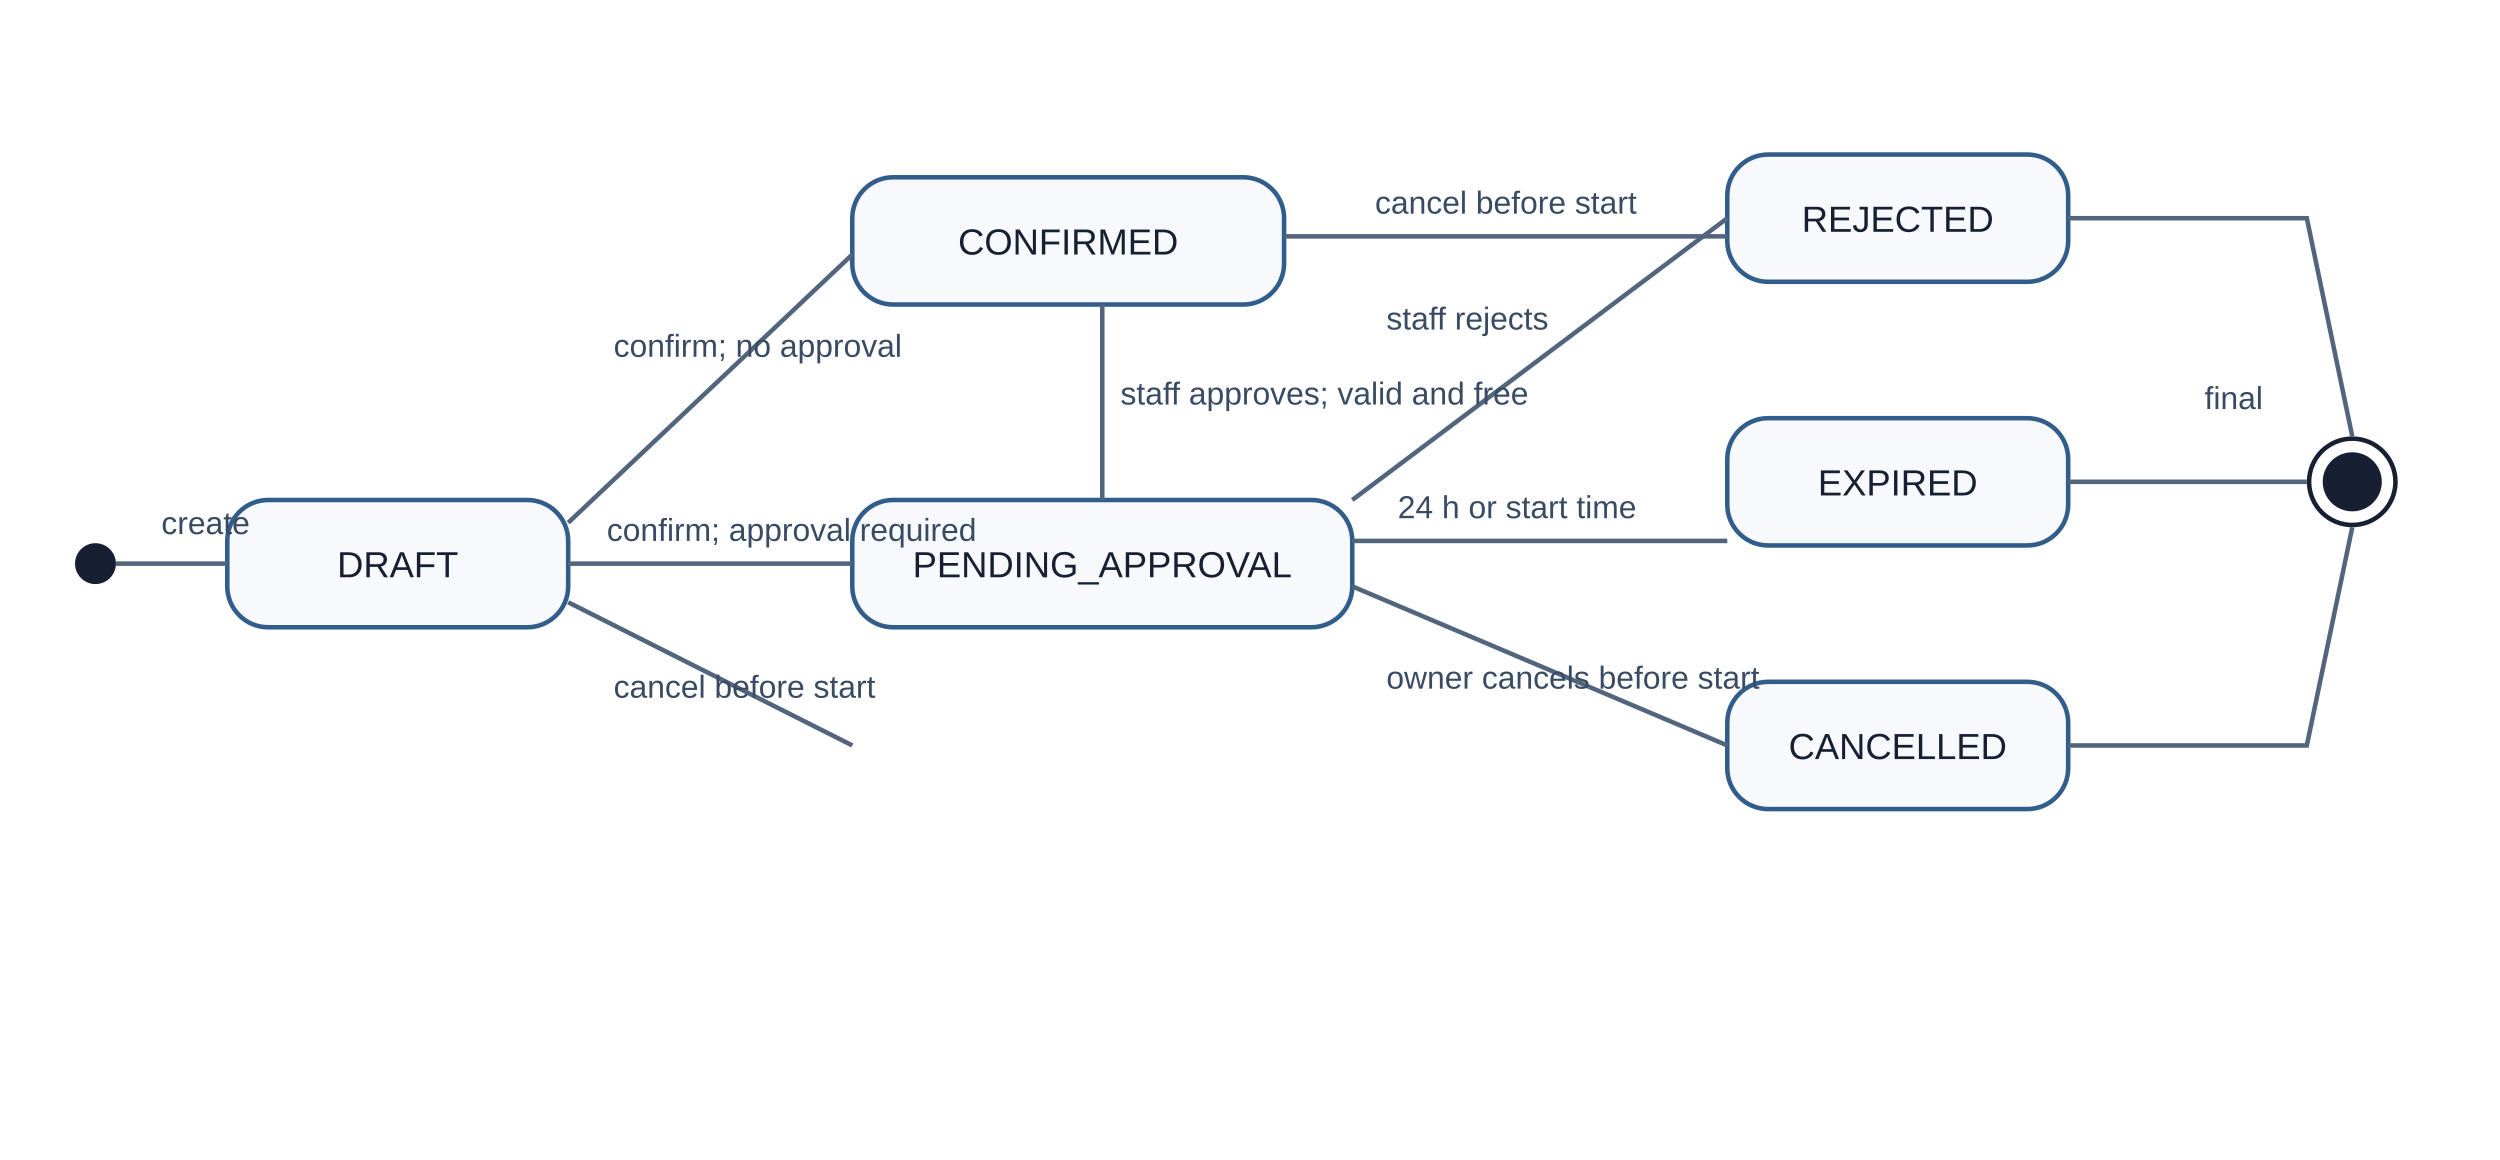
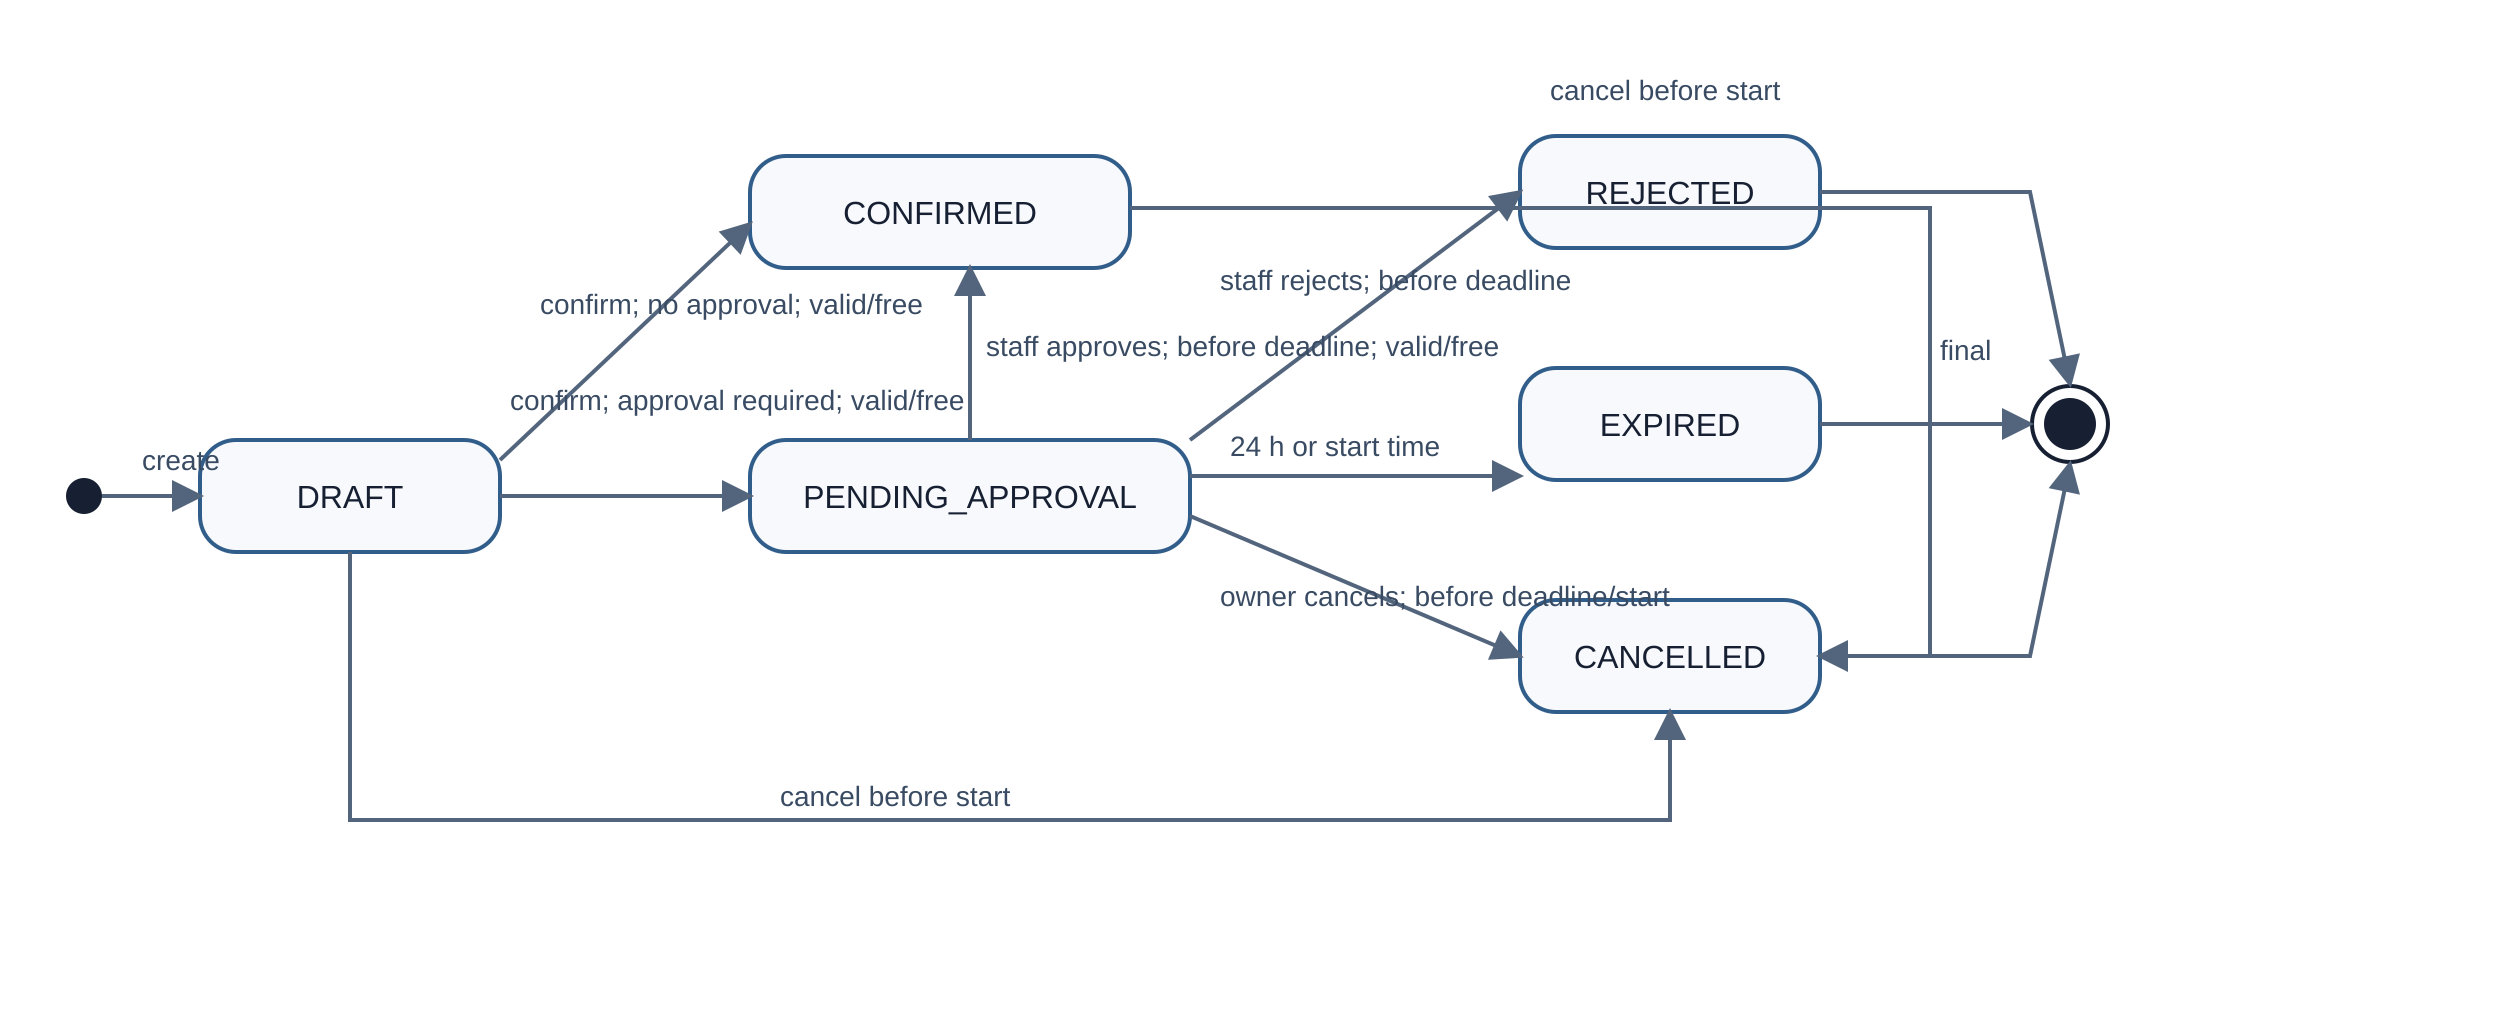
- <svg xmlns="http://www.w3.org/2000/svg" width="1100" height="510" viewBox="0 0 1100 510" role="img" aria-labelledby="title desc">
+ <svg xmlns="http://www.w3.org/2000/svg" width="1250" height="510" viewBox="0 0 1250 510" role="img" aria-labelledby="title desc">
+   <defs>
+     <marker id="arrow" markerWidth="8" markerHeight="8" refX="7" refY="4" orient="auto">
+       <path d="M0 0L8 4L0 8Z" fill="#53657d" />
+     </marker>
+   </defs>
  <style>
    text { font: 16px Arial, sans-serif; fill: #172033; }
    .label { font-size: 14px; fill: #394b63; }
    .state { fill: #f7f9fc; stroke: #315d8a; stroke-width: 2; }
    .final { fill: #172033; }
-     .line { fill: none; stroke: #53657d; stroke-width: 2; }
+     .line { marker-end: url(#arrow); fill: none; stroke: #53657d; stroke-width: 2; }
  </style>
  <circle class="final" cx="42" cy="248" r="9" />
  <rect class="state" x="100" y="220" width="150" height="56" rx="18" />
  <text x="175" y="254" text-anchor="middle">DRAFT</text>
  <rect class="state" x="375" y="78" width="190" height="56" rx="18" />
  <text x="470" y="112" text-anchor="middle">CONFIRMED</text>
  <rect class="state" x="375" y="220" width="220" height="56" rx="18" />
  <text x="485" y="254" text-anchor="middle">PENDING_APPROVAL</text>
  <rect class="state" x="760" y="68" width="150" height="56" rx="18" />
  <text x="835" y="102" text-anchor="middle">REJECTED</text>
  <rect class="state" x="760" y="184" width="150" height="56" rx="18" />
  <text x="835" y="218" text-anchor="middle">EXPIRED</text>
  <rect class="state" x="760" y="300" width="150" height="56" rx="18" />
  <text x="835" y="334" text-anchor="middle">CANCELLED</text>
  <circle class="final" cx="1035" cy="212" r="13" />
  <circle fill="none" stroke="#172033" stroke-width="2" cx="1035" cy="212" r="19" />
  <path class="line" d="M51 248h49" />
  <text class="label" x="71" y="235">create</text>
  <path class="line" d="M250 230 375 112" />
-   <text class="label" x="270" y="157">confirm; no approval</text>
+   <text class="label" x="270" y="157">confirm; no approval; valid/free</text>
  <path class="line" d="M250 248h125" />
-   <text class="label" x="267" y="238">confirm; approval required</text>
-   <path class="line" d="M250 265 375 328" />
-   <text class="label" x="270" y="307">cancel before start</text>
-   <path class="line" d="M565 104h195" />
-   <text class="label" x="605" y="94">cancel before start</text>
+   <text class="label" x="255" y="205">confirm; approval required; valid/free</text>
+   <path class="line" d="M175 276V410H835V356" />
+   <text class="label" x="390" y="403">cancel before start</text>
+   <path class="line" d="M565 104H965V328H910" />
+   <text class="label" x="775" y="50">cancel before start</text>
  <path class="line" d="M595 220 760 96" />
-   <text class="label" x="610" y="145">staff rejects</text>
+   <text class="label" x="610" y="145">staff rejects; before deadline</text>
  <path class="line" d="M595 238h165" />
  <text class="label" x="615" y="228">24 h or start time</text>
  <path class="line" d="M595 258 760 328" />
-   <text class="label" x="610" y="303">owner cancels before start</text>
+   <text class="label" x="610" y="303">owner cancels; before deadline/start</text>
  <path class="line" d="M485 220V134" />
-   <text class="label" x="493" y="178">staff approves; valid and free</text>
+   <text class="label" x="493" y="178">staff approves; before deadline; valid/free</text>
  <path class="line" d="M910 96h105l20 96" />
  <path class="line" d="M910 212h105" />
  <path class="line" d="M910 328h105l20-96" />
  <text class="label" x="970" y="180">final</text>
</svg>
